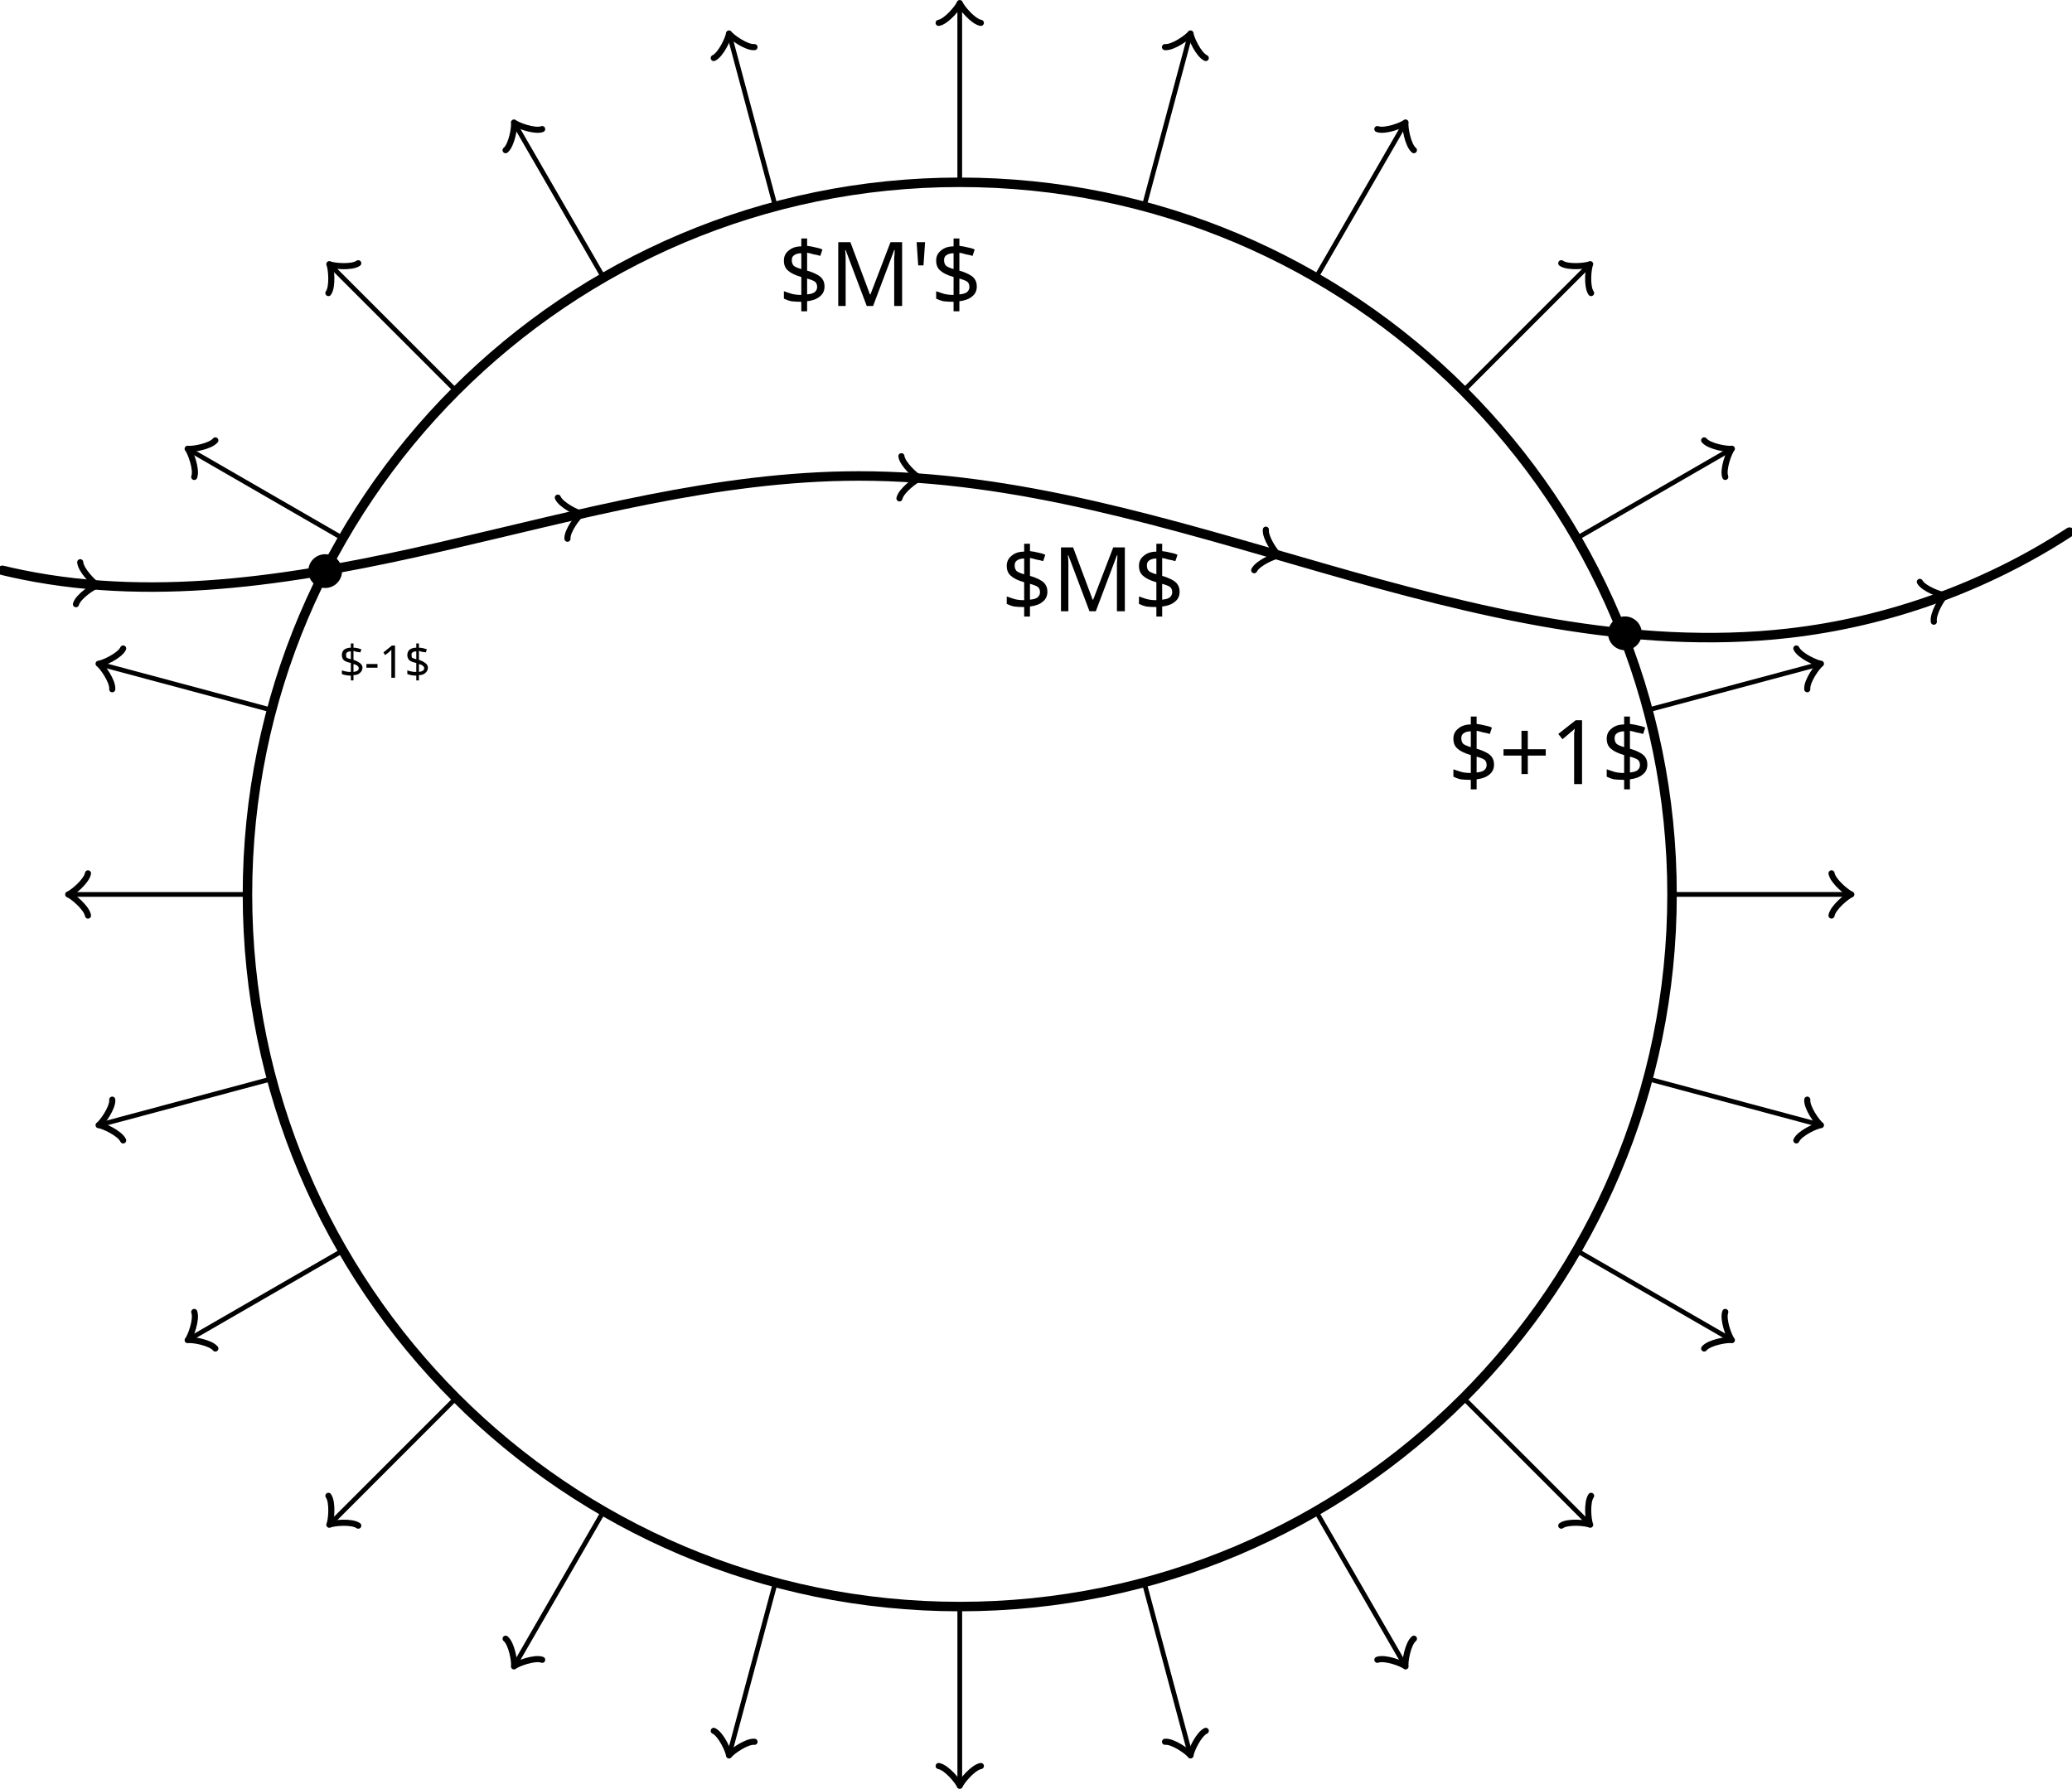
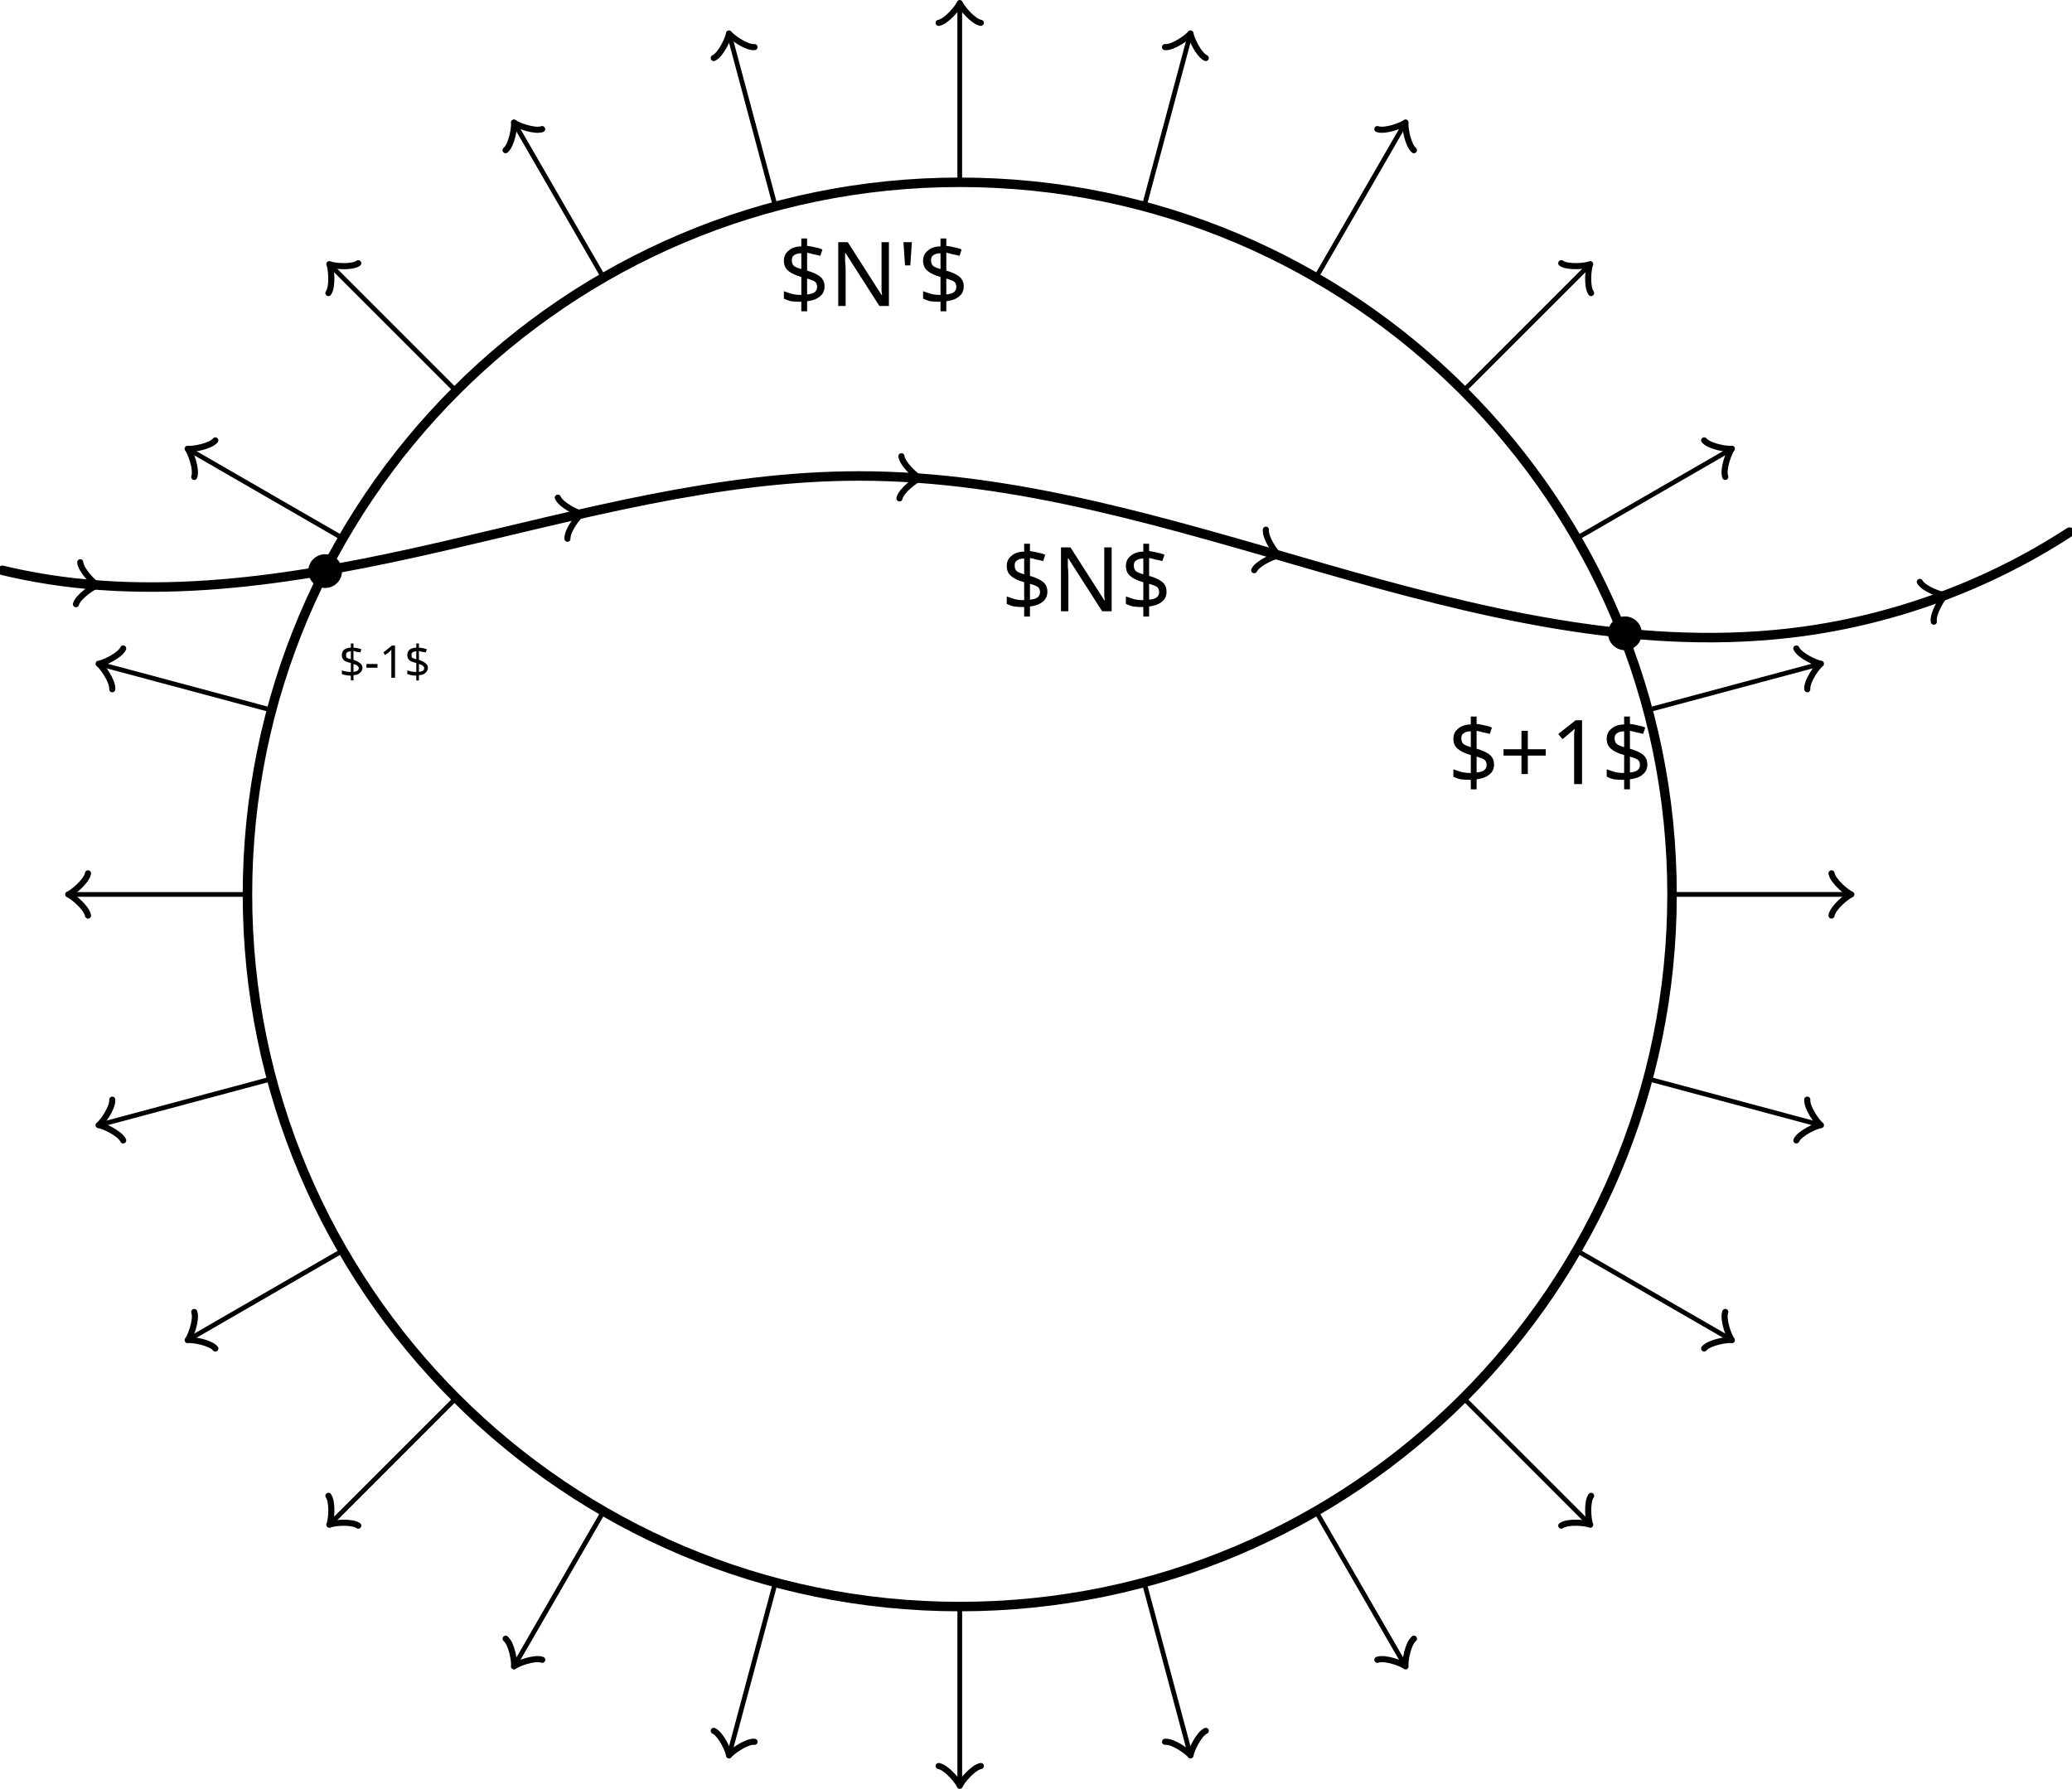
<svg xmlns="http://www.w3.org/2000/svg" xmlns:xlink="http://www.w3.org/1999/xlink" width="61.341mm" height="52.971mm" viewBox="0 0 61.341 52.971" version="1.1" id="svg8">
  <defs id="defs2">
    <marker markerWidth="0.911" markerHeight="1.69" style="overflow:visible;stroke:#000000" refX="0" refY="0" orient="auto-start-reverse" id="marker-arrow-0.5308">
      <g id="g864" transform="scale(2.153529)">
        <path id="path862" style="fill:none;stroke:#000000;stroke-width:0.6;stroke-linecap:round;stroke-linejoin:round;stroke-miterlimit:10;stroke-dasharray:none;stroke-opacity:1" d="M -1.554,2.072 C -1.425,1.295 0,0.13 0.389,0 0,-0.13 -1.425,-1.295 -1.554,-2.072" />
      </g>
    </marker>
    <marker markerWidth="0.911" markerHeight="1.690" style="overflow: visible; stroke: black" refX="0" refY="0" orient="auto-start-reverse" id="marker-arrow-0.5308-3">
      <g id="g1010" transform="scale(2.153529)">
        <path id="path1008" style="fill:none;stroke:black;stroke-width:0.6;stroke-linecap:round;stroke-linejoin:round;stroke-miterlimit:10;stroke-dasharray:none;stroke-opacity:1" d="M -1.554,2.072 C -1.425,1.295 0,0.13 0.389,0 0,-0.13 -1.425,-1.295 -1.554,-2.072" />
      </g>
    </marker>
  </defs>
  <g id="layer1" transform="translate(-53.01183,-202.0171)">
    <circle style="color:#000000;overflow:visible;opacity:1;vector-effect:none;fill:none;fill-opacity:1;stroke:black;stroke-width:0.281;stroke-linecap:round;stroke-linejoin:miter;stroke-miterlimit:4;stroke-dasharray:none;stroke-dashoffset:0;stroke-opacity:1;marker-start:none;marker-end:none" id="path828" cx="81.425" cy="228.502" r="21.087" />
    <text id="text840" xml:space="preserve" style="font-size:2.646px;font-family:'Iosevka Term';-inkscape-font-specification:'Iosevka Term, Normal';fill:#000000;fill-opacity:1;stroke:none;stroke-width:0.265" y="211.079" x="76.063">
-       <tspan id="tspan838" x="76.063" y="211.079" style="stroke-width:0.265">$M'$</tspan>
+       <tspan id="tspan838" x="76.063" y="211.079" style="stroke-width:0.265">$N'$</tspan>
    </text>
    <path style="color:#000000;overflow:visible;opacity:1;vector-effect:none;fill:none;fill-opacity:1;stroke:black;stroke-width:0.281;stroke-linecap:round;stroke-linejoin:miter;stroke-miterlimit:4;stroke-dasharray:none;stroke-dashoffset:0;stroke-opacity:1;marker-start:none;marker-end:none" d="m 53.083,218.905 c 0.199,0.048 0.398,0.092 0.599,0.133 4.096,0.831 8.339,0.099 12.412,-0.838 4.073,-0.937 8.153,-2.086 12.333,-2.089 4.681,-0.004 9.227,1.428 13.726,2.72 4.499,1.292 9.163,2.467 13.813,1.936 2.953,-0.337 5.825,-1.371 8.315,-2.993" id="path852" />
    <path style="color:#000000;overflow:visible;opacity:1;vector-effect:none;fill:none;fill-opacity:1;stroke:#000000;stroke-width:0.14;stroke-linecap:round;stroke-linejoin:miter;stroke-miterlimit:4;stroke-dasharray:none;stroke-dashoffset:0;stroke-opacity:1;marker-start:none;marker-end:url(#marker-arrow-0.5308)" d="m 102.54,228.502 h 5.162" id="path858" />
    <use x="0" y="0" xlink:href="#path858" id="use886" transform="rotate(-15,81.4253,228.5024)" width="100%" height="100%" />
    <use height="100%" width="100%" transform="rotate(-30,81.42531,228.5024)" id="use888" xlink:href="#path858" y="0" x="0" />
    <use x="0" y="0" xlink:href="#path858" id="use890" transform="rotate(-45,81.42531,228.5024)" width="100%" height="100%" />
    <use height="100%" width="100%" transform="rotate(-60,81.42531,228.5024)" id="use892" xlink:href="#path858" y="0" x="0" />
    <use x="0" y="0" xlink:href="#path858" id="use894" transform="rotate(-75,81.42531,228.5024)" width="100%" height="100%" />
    <use height="100%" width="100%" transform="rotate(-90,81.42531,228.5024)" id="use896" xlink:href="#path858" y="0" x="0" />
    <use x="0" y="0" xlink:href="#path858" id="use898" transform="rotate(-105,81.42531,228.5024)" width="100%" height="100%" />
    <use height="100%" width="100%" transform="rotate(-120,81.42531,228.5024)" id="use900" xlink:href="#path858" y="0" x="0" />
    <use x="0" y="0" xlink:href="#path858" id="use902" transform="rotate(-135,81.42531,228.5024)" width="100%" height="100%" />
    <use height="100%" width="100%" transform="rotate(-150,81.42531,228.5024)" id="use904" xlink:href="#path858" y="0" x="0" />
    <use x="0" y="0" xlink:href="#path858" id="use906" transform="rotate(-165,81.42531,228.5024)" width="100%" height="100%" />
    <use height="100%" width="100%" transform="rotate(-180,81.42531,228.5024)" id="use908" xlink:href="#path858" y="0" x="0" />
    <use x="0" y="0" xlink:href="#path858" id="use910" transform="rotate(165,81.42531,228.5024)" width="100%" height="100%" />
    <use height="100%" width="100%" transform="rotate(150,81.42531,228.5024)" id="use912" xlink:href="#path858" y="0" x="0" />
    <use x="0" y="0" xlink:href="#path858" id="use914" transform="rotate(135,81.42531,228.5024)" width="100%" height="100%" />
    <use height="100%" width="100%" transform="rotate(120,81.42531,228.5024)" id="use916" xlink:href="#path858" y="0" x="0" />
    <use x="0" y="0" xlink:href="#path858" id="use918" transform="rotate(105,81.42531,228.5024)" width="100%" height="100%" />
    <use height="100%" width="100%" transform="rotate(90,81.42531,228.5024)" id="use920" xlink:href="#path858" y="0" x="0" />
    <use x="0" y="0" xlink:href="#path858" id="use922" transform="rotate(75,81.42531,228.5024)" width="100%" height="100%" />
    <use height="100%" width="100%" transform="rotate(60,81.42531,228.5024)" id="use924" xlink:href="#path858" y="0" x="0" />
    <use x="0" y="0" xlink:href="#path858" id="use926" transform="rotate(45,81.42532,228.5024)" width="100%" height="100%" />
    <use height="100%" width="100%" transform="rotate(30,81.42532,228.5024)" id="use928" xlink:href="#path858" y="0" x="0" />
    <use x="0" y="0" xlink:href="#path858" id="use930" transform="rotate(15,81.42532,228.5024)" width="100%" height="100%" />
    <path style="color:#000000;overflow:visible;opacity:1;vector-effect:none;fill:none;fill-opacity:1;stroke:#000000;stroke-width:0.14;stroke-linecap:round;stroke-linejoin:miter;stroke-miterlimit:4;stroke-dasharray:none;stroke-dashoffset:0;stroke-opacity:1;marker-start:none;marker-end:url(#marker-arrow-0.5308)" d="M 65.852,218.256 70.125,217.254" id="path938" />
    <circle id="path942" style="fill:#000000;stroke:none;stroke-width:1" cx="62.638" cy="218.928" r="0.5" />
    <circle r="0.5" cy="220.77" cx="101.117" style="fill:#000000;stroke:none;stroke-width:1" id="circle944" />
    <text id="text948" xml:space="preserve" style="font-size:2.646px;font-family:'Iosevka Term';-inkscape-font-specification:'Iosevka Term, Normal';fill:#000000;fill-opacity:1;stroke:none;stroke-width:0.265" y="220.12" x="82.66">
-       <tspan id="tspan946" x="82.66" y="220.12" style="stroke-width:0.265">$M$</tspan>
+       <tspan id="tspan946" x="82.66" y="220.12" style="stroke-width:0.265">$N$</tspan>
    </text>
    <text id="text962" xml:space="preserve" style="font-size:1.323px;font-family:'Iosevka Term';-inkscape-font-specification:'Iosevka Term, Normal';fill:#000000;fill-opacity:1;stroke:none;stroke-width:0.265" y="222.086" x="63.056">
      <tspan id="tspan960" x="63.056" y="222.086" style="stroke-width:0.265">$-1$</tspan>
    </text>
    <text id="text976" xml:space="preserve" style="font-size:2.646px;font-family:'Iosevka Term';-inkscape-font-specification:'Iosevka Term, Normal';fill:#000000;fill-opacity:1;stroke:none;stroke-width:0.265" y="225.235" x="95.882">
      <tspan id="tspan974" x="95.882" y="225.235" style="stroke-width:0.265">$+1$</tspan>
    </text>
    <path style="color:#000000;clip-rule:nonzero;display:inline;overflow:visible;visibility:visible;opacity:1;isolation:auto;mix-blend-mode:normal;color-interpolation:sRGB;color-interpolation-filters:linearRGB;solid-color:#000000;solid-opacity:1;vector-effect:none;fill:none;fill-opacity:1;fill-rule:nonzero;stroke:#000000;stroke-width:0.531;stroke-linecap:round;stroke-linejoin:round;stroke-miterlimit:4;stroke-dasharray:none;stroke-dashoffset:0;stroke-opacity:1;marker-start:none;marker-end:none;color-rendering:auto;image-rendering:auto;shape-rendering:auto;text-rendering:auto;enable-background:accumulate" d="M 167.443,34.763 C 174.271,68.904 93.93,107.624 67.59,103.234 53.674,100.915 45.074,83.209 34.496,75.275 26.321,69.144 12.95,74.019 4.825,63.863 -9.948,45.396 14.479,37.872 31.104,30.499 47.729,23.127 153.249,-36.207 167.443,34.763 Z" id="path24" />
    <path style="color:#000000;overflow:visible;opacity:1;vector-effect:none;fill:none;fill-opacity:1;stroke:#000000;stroke-width:0.14;stroke-linecap:round;stroke-linejoin:miter;stroke-miterlimit:4;stroke-dasharray:none;stroke-dashoffset:0;stroke-opacity:1;marker-start:none;marker-end:url(#marker-arrow-0.5308)" d="m 55.014,219.255 0.776,0.079" id="path1047" />
    <path style="color:#000000;overflow:visible;opacity:1;vector-effect:none;fill:none;fill-opacity:1;stroke:#000000;stroke-width:0.14;stroke-linecap:round;stroke-linejoin:miter;stroke-miterlimit:4;stroke-dasharray:none;stroke-dashoffset:0;stroke-opacity:1;marker-start:none;marker-end:url(#marker-arrow-0.5308)" d="m 109.855,219.907 0.642,-0.226" id="path1049" />
    <path style="color:#000000;overflow:visible;opacity:1;vector-effect:none;fill:none;fill-opacity:1;stroke:#000000;stroke-width:0.14;stroke-linecap:round;stroke-linejoin:miter;stroke-miterlimit:4;stroke-dasharray:none;stroke-dashoffset:0;stroke-opacity:1;marker-start:none;marker-end:url(#marker-arrow-0.5308)" d="m 78.974,216.118 1.163,0.054" id="path1051" />
    <path style="color:#000000;overflow:visible;opacity:1;vector-effect:none;fill:none;fill-opacity:1;stroke:#000000;stroke-width:0.14;stroke-linecap:round;stroke-linejoin:miter;stroke-miterlimit:4;stroke-dasharray:none;stroke-dashoffset:0;stroke-opacity:1;marker-start:none;marker-end:url(#marker-arrow-0.5308)" d="m 90.032,218.22 0.733,0.211" id="path1053" />
  </g>
</svg>
